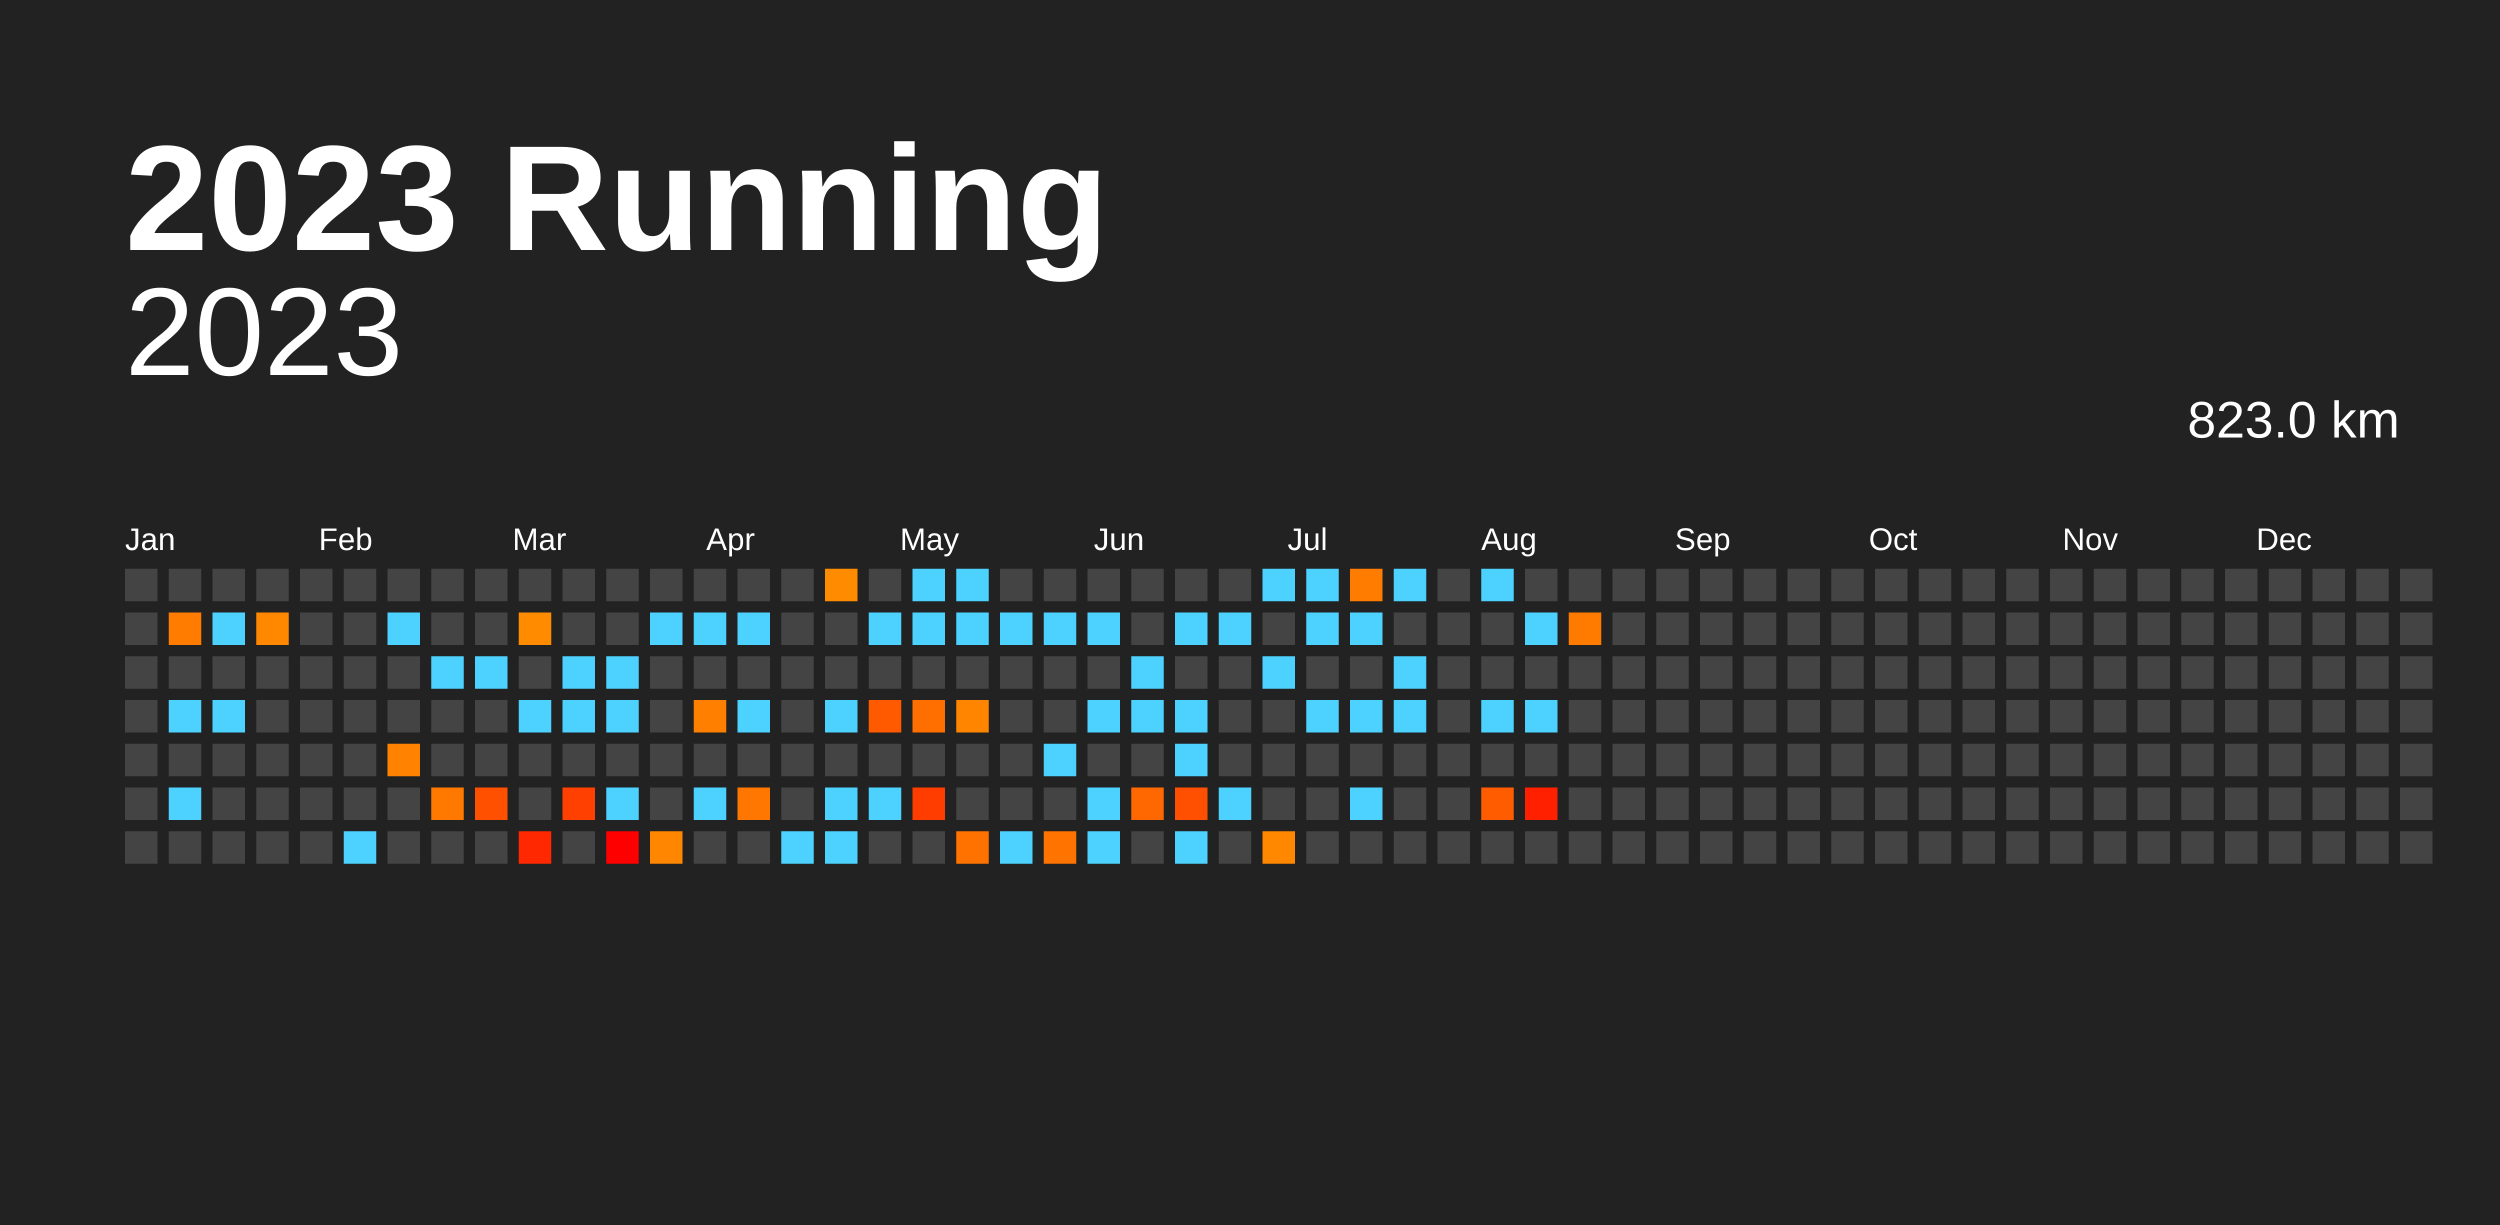
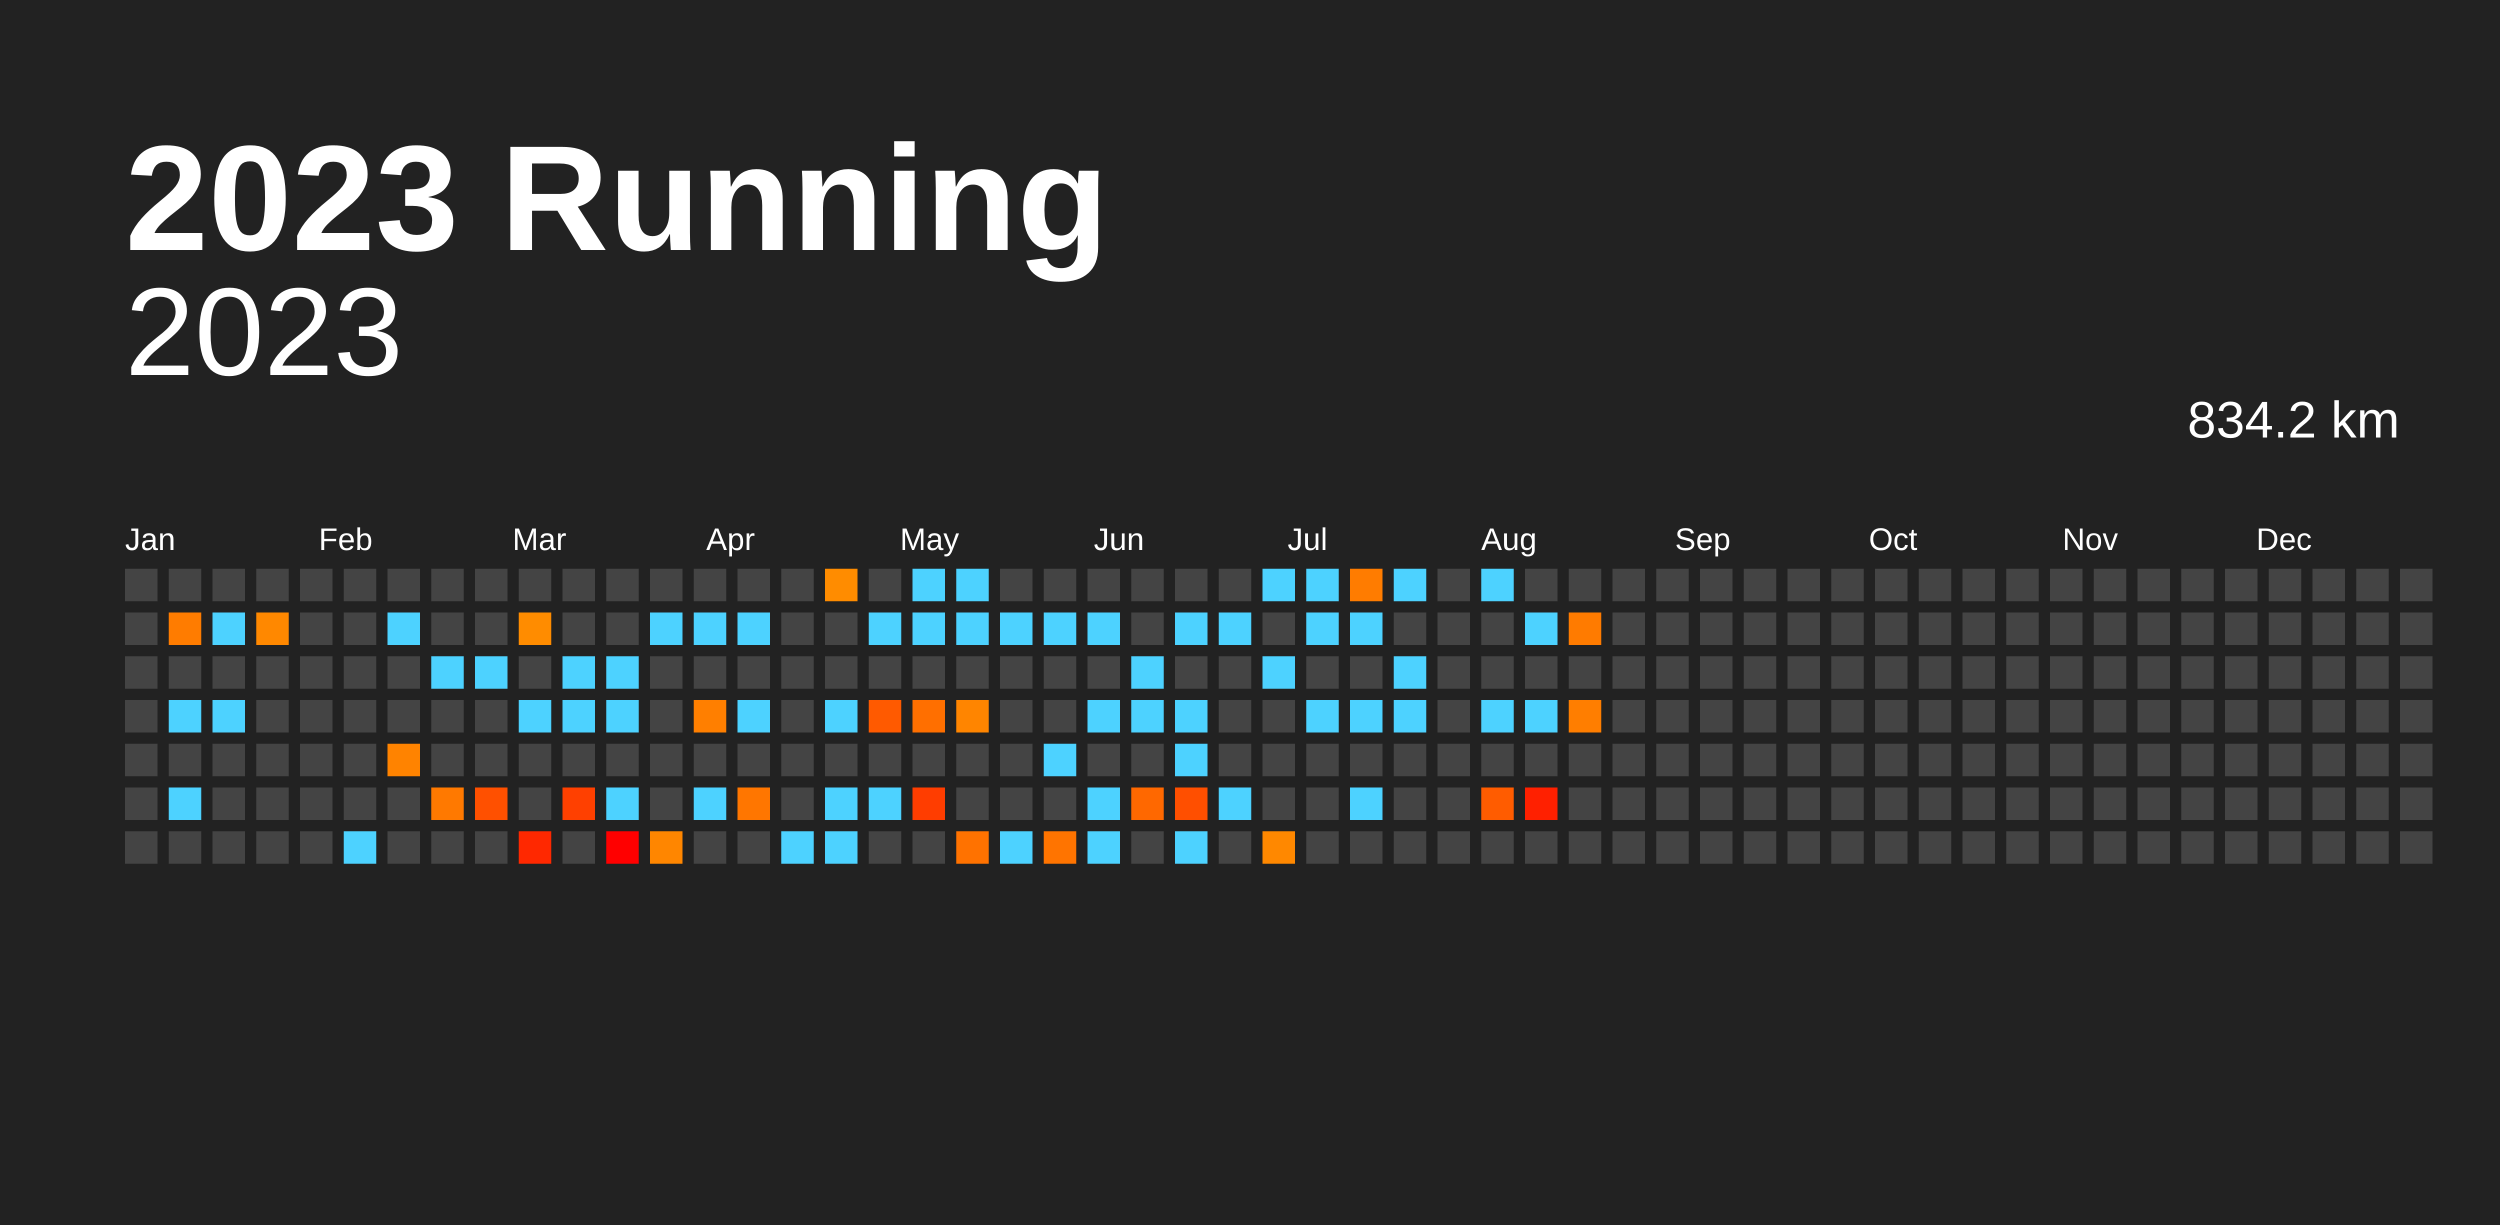
<svg xmlns="http://www.w3.org/2000/svg" baseProfile="full" height="98mm" version="1.1" viewBox="0,0,200,98" width="200mm">
  <defs />
  <rect fill="#222222" height="98" width="200" x="0" y="0" />
  <text fill="#FFFFFF" style="font-size:12px; font-family:Arial; font-weight:bold;" x="10" y="20">2023 Running</text>
  <text alignment-baseline="hanging" fill="#FFFFFF" style="font-size:10.0px; font-family:Arial;" x="10" y="30">2023</text>
-   <text alignment-baseline="hanging" fill="#FFFFFF" style="font-size:4.125px; font-family:Arial;" x="175" y="35">823.0 km</text>
+   <text alignment-baseline="hanging" fill="#FFFFFF" style="font-size:4.125px; font-family:Arial;" x="175" y="35">834.2 km</text>
  <text fill="#FFFFFF" style="font-size:2.5px; font-family:Arial" x="10.0" y="44">Jan</text>
  <text fill="#FFFFFF" style="font-size:2.5px; font-family:Arial" x="25.5" y="44">Feb</text>
  <text fill="#FFFFFF" style="font-size:2.5px; font-family:Arial" x="41.0" y="44">Mar</text>
  <text fill="#FFFFFF" style="font-size:2.5px; font-family:Arial" x="56.5" y="44">Apr</text>
  <text fill="#FFFFFF" style="font-size:2.5px; font-family:Arial" x="72.0" y="44">May</text>
  <text fill="#FFFFFF" style="font-size:2.5px; font-family:Arial" x="87.5" y="44">Jun</text>
  <text fill="#FFFFFF" style="font-size:2.5px; font-family:Arial" x="103.0" y="44">Jul</text>
  <text fill="#FFFFFF" style="font-size:2.5px; font-family:Arial" x="118.5" y="44">Aug</text>
  <text fill="#FFFFFF" style="font-size:2.5px; font-family:Arial" x="134.0" y="44">Sep</text>
  <text fill="#FFFFFF" style="font-size:2.5px; font-family:Arial" x="149.5" y="44">Oct</text>
  <text fill="#FFFFFF" style="font-size:2.5px; font-family:Arial" x="165.0" y="44">Nov</text>
  <text fill="#FFFFFF" style="font-size:2.5px; font-family:Arial" x="180.5" y="44">Dec</text>
  <rect fill="#444444" height="2.6" width="2.6" x="10.0" y="45.5" />
  <rect fill="#444444" height="2.6" width="2.6" x="10.0" y="49.0" />
  <rect fill="#444444" height="2.6" width="2.6" x="10.0" y="52.5" />
  <rect fill="#444444" height="2.6" width="2.6" x="10.0" y="56.0" />
  <rect fill="#444444" height="2.6" width="2.6" x="10.0" y="59.5" />
  <rect fill="#444444" height="2.6" width="2.6" x="10.0" y="63.0" />
  <rect fill="#444444" height="2.6" width="2.6" x="10.0" y="66.5" />
  <rect fill="#444444" height="2.6" width="2.6" x="13.5" y="45.5" />
  <rect fill="#ff7c00" height="2.6" width="2.6" x="13.5" y="49.0" />
  <rect fill="#444444" height="2.6" width="2.6" x="13.5" y="52.5" />
  <rect fill="#4dd2ff" height="2.6" width="2.6" x="13.5" y="56.0" />
  <rect fill="#444444" height="2.6" width="2.6" x="13.5" y="59.5" />
  <rect fill="#4dd2ff" height="2.6" width="2.6" x="13.5" y="63.0" />
  <rect fill="#444444" height="2.6" width="2.6" x="13.5" y="66.5" />
  <rect fill="#444444" height="2.6" width="2.6" x="17.0" y="45.5" />
  <rect fill="#4dd2ff" height="2.6" width="2.6" x="17.0" y="49.0" />
  <rect fill="#444444" height="2.6" width="2.6" x="17.0" y="52.5" />
  <rect fill="#4dd2ff" height="2.6" width="2.6" x="17.0" y="56.0" />
  <rect fill="#444444" height="2.6" width="2.6" x="17.0" y="59.5" />
  <rect fill="#444444" height="2.6" width="2.6" x="17.0" y="63.0" />
  <rect fill="#444444" height="2.6" width="2.6" x="17.0" y="66.5" />
  <rect fill="#444444" height="2.6" width="2.6" x="20.5" y="45.5" />
  <rect fill="#ff8800" height="2.6" width="2.6" x="20.5" y="49.0" />
  <rect fill="#444444" height="2.6" width="2.6" x="20.5" y="52.5" />
  <rect fill="#444444" height="2.6" width="2.6" x="20.5" y="56.0" />
  <rect fill="#444444" height="2.6" width="2.6" x="20.5" y="59.5" />
  <rect fill="#444444" height="2.6" width="2.6" x="20.5" y="63.0" />
  <rect fill="#444444" height="2.6" width="2.6" x="20.5" y="66.5" />
  <rect fill="#444444" height="2.6" width="2.6" x="24.0" y="45.5" />
  <rect fill="#444444" height="2.6" width="2.6" x="24.0" y="49.0" />
  <rect fill="#444444" height="2.6" width="2.6" x="24.0" y="52.5" />
  <rect fill="#444444" height="2.6" width="2.6" x="24.0" y="56.0" />
  <rect fill="#444444" height="2.6" width="2.6" x="24.0" y="59.5" />
  <rect fill="#444444" height="2.6" width="2.6" x="24.0" y="63.0" />
  <rect fill="#444444" height="2.6" width="2.6" x="24.0" y="66.5" />
  <rect fill="#444444" height="2.6" width="2.6" x="27.5" y="45.5" />
  <rect fill="#444444" height="2.6" width="2.6" x="27.5" y="49.0" />
  <rect fill="#444444" height="2.6" width="2.6" x="27.5" y="52.5" />
  <rect fill="#444444" height="2.6" width="2.6" x="27.5" y="56.0" />
  <rect fill="#444444" height="2.6" width="2.6" x="27.5" y="59.5" />
  <rect fill="#444444" height="2.6" width="2.6" x="27.5" y="63.0" />
  <rect fill="#4dd2ff" height="2.6" width="2.6" x="27.5" y="66.5" />
  <rect fill="#444444" height="2.6" width="2.6" x="31.0" y="45.5" />
  <rect fill="#4dd2ff" height="2.6" width="2.6" x="31.0" y="49.0" />
  <rect fill="#444444" height="2.6" width="2.6" x="31.0" y="52.5" />
  <rect fill="#444444" height="2.6" width="2.6" x="31.0" y="56.0" />
  <rect fill="#ff8300" height="2.6" width="2.6" x="31.0" y="59.5" />
  <rect fill="#444444" height="2.6" width="2.6" x="31.0" y="63.0" />
  <rect fill="#444444" height="2.6" width="2.6" x="31.0" y="66.5" />
  <rect fill="#444444" height="2.6" width="2.6" x="34.5" y="45.5" />
  <rect fill="#444444" height="2.6" width="2.6" x="34.5" y="49.0" />
  <rect fill="#4dd2ff" height="2.6" width="2.6" x="34.5" y="52.5" />
  <rect fill="#444444" height="2.6" width="2.6" x="34.5" y="56.0" />
  <rect fill="#444444" height="2.6" width="2.6" x="34.5" y="59.5" />
  <rect fill="#ff7900" height="2.6" width="2.6" x="34.5" y="63.0" />
  <rect fill="#444444" height="2.6" width="2.6" x="34.5" y="66.5" />
  <rect fill="#444444" height="2.6" width="2.6" x="38.0" y="45.5" />
  <rect fill="#444444" height="2.6" width="2.6" x="38.0" y="49.0" />
  <rect fill="#4dd2ff" height="2.6" width="2.6" x="38.0" y="52.5" />
  <rect fill="#444444" height="2.6" width="2.6" x="38.0" y="56.0" />
  <rect fill="#444444" height="2.6" width="2.6" x="38.0" y="59.5" />
  <rect fill="#ff5000" height="2.6" width="2.6" x="38.0" y="63.0" />
  <rect fill="#444444" height="2.6" width="2.6" x="38.0" y="66.5" />
  <rect fill="#444444" height="2.6" width="2.6" x="41.5" y="45.5" />
  <rect fill="#ff8c00" height="2.6" width="2.6" x="41.5" y="49.0" />
  <rect fill="#444444" height="2.6" width="2.6" x="41.5" y="52.5" />
  <rect fill="#4dd2ff" height="2.6" width="2.6" x="41.5" y="56.0" />
  <rect fill="#444444" height="2.6" width="2.6" x="41.5" y="59.5" />
  <rect fill="#444444" height="2.6" width="2.6" x="41.5" y="63.0" />
  <rect fill="#ff2800" height="2.6" width="2.6" x="41.5" y="66.5" />
  <rect fill="#444444" height="2.6" width="2.6" x="45.0" y="45.5" />
  <rect fill="#444444" height="2.6" width="2.6" x="45.0" y="49.0" />
  <rect fill="#4dd2ff" height="2.6" width="2.6" x="45.0" y="52.5" />
  <rect fill="#4dd2ff" height="2.6" width="2.6" x="45.0" y="56.0" />
  <rect fill="#444444" height="2.6" width="2.6" x="45.0" y="59.5" />
  <rect fill="#ff4000" height="2.6" width="2.6" x="45.0" y="63.0" />
  <rect fill="#444444" height="2.6" width="2.6" x="45.0" y="66.5" />
  <rect fill="#444444" height="2.6" width="2.6" x="48.5" y="45.5" />
  <rect fill="#444444" height="2.6" width="2.6" x="48.5" y="49.0" />
  <rect fill="#4dd2ff" height="2.6" width="2.6" x="48.5" y="52.5" />
  <rect fill="#4dd2ff" height="2.6" width="2.6" x="48.5" y="56.0" />
  <rect fill="#444444" height="2.6" width="2.6" x="48.5" y="59.5" />
  <rect fill="#4dd2ff" height="2.6" width="2.6" x="48.5" y="63.0" />
  <rect fill="red" height="2.6" width="2.6" x="48.5" y="66.5" />
  <rect fill="#444444" height="2.6" width="2.6" x="52.0" y="45.5" />
  <rect fill="#4dd2ff" height="2.6" width="2.6" x="52.0" y="49.0" />
  <rect fill="#444444" height="2.6" width="2.6" x="52.0" y="52.5" />
  <rect fill="#444444" height="2.6" width="2.6" x="52.0" y="56.0" />
  <rect fill="#444444" height="2.6" width="2.6" x="52.0" y="59.5" />
  <rect fill="#444444" height="2.6" width="2.6" x="52.0" y="63.0" />
  <rect fill="#ff8600" height="2.6" width="2.6" x="52.0" y="66.5" />
  <rect fill="#444444" height="2.6" width="2.6" x="55.5" y="45.5" />
  <rect fill="#4dd2ff" height="2.6" width="2.6" x="55.5" y="49.0" />
  <rect fill="#444444" height="2.6" width="2.6" x="55.5" y="52.5" />
  <rect fill="#ff7f00" height="2.6" width="2.6" x="55.5" y="56.0" />
  <rect fill="#444444" height="2.6" width="2.6" x="55.5" y="59.5" />
  <rect fill="#4dd2ff" height="2.6" width="2.6" x="55.5" y="63.0" />
  <rect fill="#444444" height="2.6" width="2.6" x="55.5" y="66.5" />
  <rect fill="#444444" height="2.6" width="2.6" x="59.0" y="45.5" />
  <rect fill="#4dd2ff" height="2.6" width="2.6" x="59.0" y="49.0" />
  <rect fill="#444444" height="2.6" width="2.6" x="59.0" y="52.5" />
  <rect fill="#4dd2ff" height="2.6" width="2.6" x="59.0" y="56.0" />
  <rect fill="#444444" height="2.6" width="2.6" x="59.0" y="59.5" />
  <rect fill="#ff7600" height="2.6" width="2.6" x="59.0" y="63.0" />
  <rect fill="#444444" height="2.6" width="2.6" x="59.0" y="66.5" />
  <rect fill="#444444" height="2.6" width="2.6" x="62.5" y="45.5" />
  <rect fill="#444444" height="2.6" width="2.6" x="62.5" y="49.0" />
  <rect fill="#444444" height="2.6" width="2.6" x="62.5" y="52.5" />
  <rect fill="#444444" height="2.6" width="2.6" x="62.5" y="56.0" />
  <rect fill="#444444" height="2.6" width="2.6" x="62.5" y="59.5" />
  <rect fill="#444444" height="2.6" width="2.6" x="62.5" y="63.0" />
  <rect fill="#4dd2ff" height="2.6" width="2.6" x="62.5" y="66.5" />
  <rect fill="#ff8c00" height="2.6" width="2.6" x="66.0" y="45.5" />
  <rect fill="#444444" height="2.6" width="2.6" x="66.0" y="49.0" />
  <rect fill="#444444" height="2.6" width="2.6" x="66.0" y="52.5" />
  <rect fill="#4dd2ff" height="2.6" width="2.6" x="66.0" y="56.0" />
  <rect fill="#444444" height="2.6" width="2.6" x="66.0" y="59.5" />
  <rect fill="#4dd2ff" height="2.6" width="2.6" x="66.0" y="63.0" />
  <rect fill="#4dd2ff" height="2.6" width="2.6" x="66.0" y="66.5" />
  <rect fill="#444444" height="2.6" width="2.6" x="69.5" y="45.5" />
  <rect fill="#4dd2ff" height="2.6" width="2.6" x="69.5" y="49.0" />
  <rect fill="#444444" height="2.6" width="2.6" x="69.5" y="52.5" />
  <rect fill="#ff5a00" height="2.6" width="2.6" x="69.5" y="56.0" />
  <rect fill="#444444" height="2.6" width="2.6" x="69.5" y="59.5" />
  <rect fill="#4dd2ff" height="2.6" width="2.6" x="69.5" y="63.0" />
  <rect fill="#444444" height="2.6" width="2.6" x="69.5" y="66.5" />
  <rect fill="#4dd2ff" height="2.6" width="2.6" x="73.0" y="45.5" />
  <rect fill="#4dd2ff" height="2.6" width="2.6" x="73.0" y="49.0" />
  <rect fill="#444444" height="2.6" width="2.6" x="73.0" y="52.5" />
  <rect fill="#ff6f00" height="2.6" width="2.6" x="73.0" y="56.0" />
  <rect fill="#444444" height="2.6" width="2.6" x="73.0" y="59.5" />
  <rect fill="#ff3d00" height="2.6" width="2.6" x="73.0" y="63.0" />
  <rect fill="#444444" height="2.6" width="2.6" x="73.0" y="66.5" />
  <rect fill="#4dd2ff" height="2.6" width="2.6" x="76.5" y="45.5" />
  <rect fill="#4dd2ff" height="2.6" width="2.6" x="76.5" y="49.0" />
  <rect fill="#444444" height="2.6" width="2.6" x="76.5" y="52.5" />
  <rect fill="#ff8500" height="2.6" width="2.6" x="76.5" y="56.0" />
  <rect fill="#444444" height="2.6" width="2.6" x="76.5" y="59.5" />
  <rect fill="#444444" height="2.6" width="2.6" x="76.5" y="63.0" />
  <rect fill="#ff7200" height="2.6" width="2.6" x="76.5" y="66.5" />
  <rect fill="#444444" height="2.6" width="2.6" x="80.0" y="45.5" />
  <rect fill="#4dd2ff" height="2.6" width="2.6" x="80.0" y="49.0" />
  <rect fill="#444444" height="2.6" width="2.6" x="80.0" y="52.5" />
  <rect fill="#444444" height="2.6" width="2.6" x="80.0" y="56.0" />
  <rect fill="#444444" height="2.6" width="2.6" x="80.0" y="59.5" />
  <rect fill="#444444" height="2.6" width="2.6" x="80.0" y="63.0" />
  <rect fill="#4dd2ff" height="2.6" width="2.6" x="80.0" y="66.5" />
  <rect fill="#444444" height="2.6" width="2.6" x="83.5" y="45.5" />
  <rect fill="#4dd2ff" height="2.6" width="2.6" x="83.5" y="49.0" />
  <rect fill="#444444" height="2.6" width="2.6" x="83.5" y="52.5" />
  <rect fill="#444444" height="2.6" width="2.6" x="83.5" y="56.0" />
  <rect fill="#4dd2ff" height="2.6" width="2.6" x="83.5" y="59.5" />
  <rect fill="#444444" height="2.6" width="2.6" x="83.5" y="63.0" />
  <rect fill="#ff7400" height="2.6" width="2.6" x="83.5" y="66.5" />
  <rect fill="#444444" height="2.6" width="2.6" x="87.0" y="45.5" />
  <rect fill="#4dd2ff" height="2.6" width="2.6" x="87.0" y="49.0" />
  <rect fill="#444444" height="2.6" width="2.6" x="87.0" y="52.5" />
  <rect fill="#4dd2ff" height="2.6" width="2.6" x="87.0" y="56.0" />
  <rect fill="#444444" height="2.6" width="2.6" x="87.0" y="59.5" />
  <rect fill="#4dd2ff" height="2.6" width="2.6" x="87.0" y="63.0" />
  <rect fill="#4dd2ff" height="2.6" width="2.6" x="87.0" y="66.5" />
  <rect fill="#444444" height="2.6" width="2.6" x="90.5" y="45.5" />
  <rect fill="#444444" height="2.6" width="2.6" x="90.5" y="49.0" />
  <rect fill="#4dd2ff" height="2.6" width="2.6" x="90.5" y="52.5" />
  <rect fill="#4dd2ff" height="2.6" width="2.6" x="90.5" y="56.0" />
  <rect fill="#444444" height="2.6" width="2.6" x="90.5" y="59.5" />
  <rect fill="#ff6800" height="2.6" width="2.6" x="90.5" y="63.0" />
  <rect fill="#444444" height="2.6" width="2.6" x="90.5" y="66.5" />
  <rect fill="#444444" height="2.6" width="2.6" x="94.0" y="45.5" />
  <rect fill="#4dd2ff" height="2.6" width="2.6" x="94.0" y="49.0" />
  <rect fill="#444444" height="2.6" width="2.6" x="94.0" y="52.5" />
  <rect fill="#4dd2ff" height="2.6" width="2.6" x="94.0" y="56.0" />
  <rect fill="#4dd2ff" height="2.6" width="2.6" x="94.0" y="59.5" />
  <rect fill="#ff4f00" height="2.6" width="2.6" x="94.0" y="63.0" />
  <rect fill="#4dd2ff" height="2.6" width="2.6" x="94.0" y="66.5" />
  <rect fill="#444444" height="2.6" width="2.6" x="97.5" y="45.5" />
  <rect fill="#4dd2ff" height="2.6" width="2.6" x="97.5" y="49.0" />
  <rect fill="#444444" height="2.6" width="2.6" x="97.5" y="52.5" />
  <rect fill="#444444" height="2.6" width="2.6" x="97.5" y="56.0" />
  <rect fill="#444444" height="2.6" width="2.6" x="97.5" y="59.5" />
  <rect fill="#4dd2ff" height="2.6" width="2.6" x="97.5" y="63.0" />
  <rect fill="#444444" height="2.6" width="2.6" x="97.5" y="66.5" />
  <rect fill="#4dd2ff" height="2.6" width="2.6" x="101.0" y="45.5" />
  <rect fill="#444444" height="2.6" width="2.6" x="101.0" y="49.0" />
  <rect fill="#4dd2ff" height="2.6" width="2.6" x="101.0" y="52.5" />
  <rect fill="#444444" height="2.6" width="2.6" x="101.0" y="56.0" />
  <rect fill="#444444" height="2.6" width="2.6" x="101.0" y="59.5" />
  <rect fill="#444444" height="2.6" width="2.6" x="101.0" y="63.0" />
  <rect fill="#ff8800" height="2.6" width="2.6" x="101.0" y="66.5" />
  <rect fill="#4dd2ff" height="2.6" width="2.6" x="104.5" y="45.5" />
  <rect fill="#4dd2ff" height="2.6" width="2.6" x="104.5" y="49.0" />
  <rect fill="#444444" height="2.6" width="2.6" x="104.5" y="52.5" />
  <rect fill="#4dd2ff" height="2.6" width="2.6" x="104.5" y="56.0" />
  <rect fill="#444444" height="2.6" width="2.6" x="104.5" y="59.5" />
  <rect fill="#444444" height="2.6" width="2.6" x="104.5" y="63.0" />
  <rect fill="#444444" height="2.6" width="2.6" x="104.5" y="66.5" />
  <rect fill="#ff7c00" height="2.6" width="2.6" x="108.0" y="45.5" />
  <rect fill="#4dd2ff" height="2.6" width="2.6" x="108.0" y="49.0" />
  <rect fill="#444444" height="2.6" width="2.6" x="108.0" y="52.5" />
  <rect fill="#4dd2ff" height="2.6" width="2.6" x="108.0" y="56.0" />
  <rect fill="#444444" height="2.6" width="2.6" x="108.0" y="59.5" />
  <rect fill="#4dd2ff" height="2.6" width="2.6" x="108.0" y="63.0" />
  <rect fill="#444444" height="2.6" width="2.6" x="108.0" y="66.5" />
  <rect fill="#4dd2ff" height="2.6" width="2.6" x="111.5" y="45.5" />
  <rect fill="#444444" height="2.6" width="2.6" x="111.5" y="49.0" />
  <rect fill="#4dd2ff" height="2.6" width="2.6" x="111.5" y="52.5" />
  <rect fill="#4dd2ff" height="2.6" width="2.6" x="111.5" y="56.0" />
  <rect fill="#444444" height="2.6" width="2.6" x="111.5" y="59.5" />
  <rect fill="#444444" height="2.6" width="2.6" x="111.5" y="63.0" />
  <rect fill="#444444" height="2.6" width="2.6" x="111.5" y="66.5" />
  <rect fill="#444444" height="2.6" width="2.6" x="115.0" y="45.5" />
  <rect fill="#444444" height="2.6" width="2.6" x="115.0" y="49.0" />
  <rect fill="#444444" height="2.6" width="2.6" x="115.0" y="52.5" />
  <rect fill="#444444" height="2.6" width="2.6" x="115.0" y="56.0" />
  <rect fill="#444444" height="2.6" width="2.6" x="115.0" y="59.5" />
  <rect fill="#444444" height="2.6" width="2.6" x="115.0" y="63.0" />
  <rect fill="#444444" height="2.6" width="2.6" x="115.0" y="66.5" />
  <rect fill="#4dd2ff" height="2.6" width="2.6" x="118.5" y="45.5" />
  <rect fill="#444444" height="2.6" width="2.6" x="118.5" y="49.0" />
  <rect fill="#444444" height="2.6" width="2.6" x="118.5" y="52.5" />
  <rect fill="#4dd2ff" height="2.6" width="2.6" x="118.5" y="56.0" />
  <rect fill="#444444" height="2.6" width="2.6" x="118.5" y="59.5" />
  <rect fill="#ff5c00" height="2.6" width="2.6" x="118.5" y="63.0" />
  <rect fill="#444444" height="2.6" width="2.6" x="118.5" y="66.5" />
  <rect fill="#444444" height="2.6" width="2.6" x="122.0" y="45.5" />
  <rect fill="#4dd2ff" height="2.6" width="2.6" x="122.0" y="49.0" />
  <rect fill="#444444" height="2.6" width="2.6" x="122.0" y="52.5" />
  <rect fill="#4dd2ff" height="2.6" width="2.6" x="122.0" y="56.0" />
  <rect fill="#444444" height="2.6" width="2.6" x="122.0" y="59.5" />
  <rect fill="#ff2000" height="2.6" width="2.6" x="122.0" y="63.0" />
  <rect fill="#444444" height="2.6" width="2.6" x="122.0" y="66.5" />
  <rect fill="#444444" height="2.6" width="2.6" x="125.5" y="45.5" />
  <rect fill="#ff7b00" height="2.6" width="2.6" x="125.5" y="49.0" />
  <rect fill="#444444" height="2.6" width="2.6" x="125.5" y="52.5" />
-   <rect fill="#444444" height="2.6" width="2.6" x="125.5" y="56.0" />
+   <rect fill="#ff7e00" height="2.6" width="2.6" x="125.5" y="56.0" />
  <rect fill="#444444" height="2.6" width="2.6" x="125.5" y="59.5" />
  <rect fill="#444444" height="2.6" width="2.6" x="125.5" y="63.0" />
  <rect fill="#444444" height="2.6" width="2.6" x="125.5" y="66.5" />
  <rect fill="#444444" height="2.6" width="2.6" x="129.0" y="45.5" />
  <rect fill="#444444" height="2.6" width="2.6" x="129.0" y="49.0" />
  <rect fill="#444444" height="2.6" width="2.6" x="129.0" y="52.5" />
  <rect fill="#444444" height="2.6" width="2.6" x="129.0" y="56.0" />
  <rect fill="#444444" height="2.6" width="2.6" x="129.0" y="59.5" />
  <rect fill="#444444" height="2.6" width="2.6" x="129.0" y="63.0" />
  <rect fill="#444444" height="2.6" width="2.6" x="129.0" y="66.5" />
  <rect fill="#444444" height="2.6" width="2.6" x="132.5" y="45.5" />
  <rect fill="#444444" height="2.6" width="2.6" x="132.5" y="49.0" />
  <rect fill="#444444" height="2.6" width="2.6" x="132.5" y="52.5" />
  <rect fill="#444444" height="2.6" width="2.6" x="132.5" y="56.0" />
  <rect fill="#444444" height="2.6" width="2.6" x="132.5" y="59.5" />
  <rect fill="#444444" height="2.6" width="2.6" x="132.5" y="63.0" />
  <rect fill="#444444" height="2.6" width="2.6" x="132.5" y="66.5" />
  <rect fill="#444444" height="2.6" width="2.6" x="136.0" y="45.5" />
  <rect fill="#444444" height="2.6" width="2.6" x="136.0" y="49.0" />
  <rect fill="#444444" height="2.6" width="2.6" x="136.0" y="52.5" />
  <rect fill="#444444" height="2.6" width="2.6" x="136.0" y="56.0" />
  <rect fill="#444444" height="2.6" width="2.6" x="136.0" y="59.5" />
  <rect fill="#444444" height="2.6" width="2.6" x="136.0" y="63.0" />
  <rect fill="#444444" height="2.6" width="2.6" x="136.0" y="66.5" />
  <rect fill="#444444" height="2.6" width="2.6" x="139.5" y="45.5" />
  <rect fill="#444444" height="2.6" width="2.6" x="139.5" y="49.0" />
  <rect fill="#444444" height="2.6" width="2.6" x="139.5" y="52.5" />
  <rect fill="#444444" height="2.6" width="2.6" x="139.5" y="56.0" />
  <rect fill="#444444" height="2.6" width="2.6" x="139.5" y="59.5" />
  <rect fill="#444444" height="2.6" width="2.6" x="139.5" y="63.0" />
  <rect fill="#444444" height="2.6" width="2.6" x="139.5" y="66.5" />
  <rect fill="#444444" height="2.6" width="2.6" x="143.0" y="45.5" />
  <rect fill="#444444" height="2.6" width="2.6" x="143.0" y="49.0" />
  <rect fill="#444444" height="2.6" width="2.6" x="143.0" y="52.5" />
  <rect fill="#444444" height="2.6" width="2.6" x="143.0" y="56.0" />
  <rect fill="#444444" height="2.6" width="2.6" x="143.0" y="59.5" />
  <rect fill="#444444" height="2.6" width="2.6" x="143.0" y="63.0" />
  <rect fill="#444444" height="2.6" width="2.6" x="143.0" y="66.5" />
  <rect fill="#444444" height="2.6" width="2.6" x="146.5" y="45.5" />
  <rect fill="#444444" height="2.6" width="2.6" x="146.5" y="49.0" />
  <rect fill="#444444" height="2.6" width="2.6" x="146.5" y="52.5" />
  <rect fill="#444444" height="2.6" width="2.6" x="146.5" y="56.0" />
  <rect fill="#444444" height="2.6" width="2.6" x="146.5" y="59.5" />
  <rect fill="#444444" height="2.6" width="2.6" x="146.5" y="63.0" />
  <rect fill="#444444" height="2.6" width="2.6" x="146.5" y="66.5" />
  <rect fill="#444444" height="2.6" width="2.6" x="150.0" y="45.5" />
  <rect fill="#444444" height="2.6" width="2.6" x="150.0" y="49.0" />
  <rect fill="#444444" height="2.6" width="2.6" x="150.0" y="52.5" />
  <rect fill="#444444" height="2.6" width="2.6" x="150.0" y="56.0" />
  <rect fill="#444444" height="2.6" width="2.6" x="150.0" y="59.5" />
  <rect fill="#444444" height="2.6" width="2.6" x="150.0" y="63.0" />
  <rect fill="#444444" height="2.6" width="2.6" x="150.0" y="66.5" />
  <rect fill="#444444" height="2.6" width="2.6" x="153.5" y="45.5" />
  <rect fill="#444444" height="2.6" width="2.6" x="153.5" y="49.0" />
  <rect fill="#444444" height="2.6" width="2.6" x="153.5" y="52.5" />
  <rect fill="#444444" height="2.6" width="2.6" x="153.5" y="56.0" />
  <rect fill="#444444" height="2.6" width="2.6" x="153.5" y="59.5" />
  <rect fill="#444444" height="2.6" width="2.6" x="153.5" y="63.0" />
  <rect fill="#444444" height="2.6" width="2.6" x="153.5" y="66.5" />
  <rect fill="#444444" height="2.6" width="2.6" x="157.0" y="45.5" />
  <rect fill="#444444" height="2.6" width="2.6" x="157.0" y="49.0" />
  <rect fill="#444444" height="2.6" width="2.6" x="157.0" y="52.5" />
  <rect fill="#444444" height="2.6" width="2.6" x="157.0" y="56.0" />
  <rect fill="#444444" height="2.6" width="2.6" x="157.0" y="59.5" />
  <rect fill="#444444" height="2.6" width="2.6" x="157.0" y="63.0" />
  <rect fill="#444444" height="2.6" width="2.6" x="157.0" y="66.5" />
  <rect fill="#444444" height="2.6" width="2.6" x="160.5" y="45.5" />
  <rect fill="#444444" height="2.6" width="2.6" x="160.5" y="49.0" />
  <rect fill="#444444" height="2.6" width="2.6" x="160.5" y="52.5" />
  <rect fill="#444444" height="2.6" width="2.6" x="160.5" y="56.0" />
  <rect fill="#444444" height="2.6" width="2.6" x="160.5" y="59.5" />
  <rect fill="#444444" height="2.6" width="2.6" x="160.5" y="63.0" />
  <rect fill="#444444" height="2.6" width="2.6" x="160.5" y="66.5" />
  <rect fill="#444444" height="2.6" width="2.6" x="164.0" y="45.5" />
  <rect fill="#444444" height="2.6" width="2.6" x="164.0" y="49.0" />
  <rect fill="#444444" height="2.6" width="2.6" x="164.0" y="52.5" />
  <rect fill="#444444" height="2.6" width="2.6" x="164.0" y="56.0" />
  <rect fill="#444444" height="2.6" width="2.6" x="164.0" y="59.5" />
  <rect fill="#444444" height="2.6" width="2.6" x="164.0" y="63.0" />
  <rect fill="#444444" height="2.6" width="2.6" x="164.0" y="66.5" />
  <rect fill="#444444" height="2.6" width="2.6" x="167.5" y="45.5" />
  <rect fill="#444444" height="2.6" width="2.6" x="167.5" y="49.0" />
  <rect fill="#444444" height="2.6" width="2.6" x="167.5" y="52.5" />
  <rect fill="#444444" height="2.6" width="2.6" x="167.5" y="56.0" />
  <rect fill="#444444" height="2.6" width="2.6" x="167.5" y="59.5" />
  <rect fill="#444444" height="2.6" width="2.6" x="167.5" y="63.0" />
  <rect fill="#444444" height="2.6" width="2.6" x="167.5" y="66.5" />
  <rect fill="#444444" height="2.6" width="2.6" x="171.0" y="45.5" />
  <rect fill="#444444" height="2.6" width="2.6" x="171.0" y="49.0" />
  <rect fill="#444444" height="2.6" width="2.6" x="171.0" y="52.5" />
  <rect fill="#444444" height="2.6" width="2.6" x="171.0" y="56.0" />
  <rect fill="#444444" height="2.6" width="2.6" x="171.0" y="59.5" />
  <rect fill="#444444" height="2.6" width="2.6" x="171.0" y="63.0" />
  <rect fill="#444444" height="2.6" width="2.6" x="171.0" y="66.5" />
  <rect fill="#444444" height="2.6" width="2.6" x="174.5" y="45.5" />
  <rect fill="#444444" height="2.6" width="2.6" x="174.5" y="49.0" />
  <rect fill="#444444" height="2.6" width="2.6" x="174.5" y="52.5" />
  <rect fill="#444444" height="2.6" width="2.6" x="174.5" y="56.0" />
  <rect fill="#444444" height="2.6" width="2.6" x="174.5" y="59.5" />
  <rect fill="#444444" height="2.6" width="2.6" x="174.5" y="63.0" />
  <rect fill="#444444" height="2.6" width="2.6" x="174.5" y="66.5" />
  <rect fill="#444444" height="2.6" width="2.6" x="178.0" y="45.5" />
  <rect fill="#444444" height="2.6" width="2.6" x="178.0" y="49.0" />
  <rect fill="#444444" height="2.6" width="2.6" x="178.0" y="52.5" />
  <rect fill="#444444" height="2.6" width="2.6" x="178.0" y="56.0" />
  <rect fill="#444444" height="2.6" width="2.6" x="178.0" y="59.5" />
  <rect fill="#444444" height="2.6" width="2.6" x="178.0" y="63.0" />
  <rect fill="#444444" height="2.6" width="2.6" x="178.0" y="66.5" />
  <rect fill="#444444" height="2.6" width="2.6" x="181.5" y="45.5" />
  <rect fill="#444444" height="2.6" width="2.6" x="181.5" y="49.0" />
  <rect fill="#444444" height="2.6" width="2.6" x="181.5" y="52.5" />
  <rect fill="#444444" height="2.6" width="2.6" x="181.5" y="56.0" />
  <rect fill="#444444" height="2.6" width="2.6" x="181.5" y="59.5" />
  <rect fill="#444444" height="2.6" width="2.6" x="181.5" y="63.0" />
  <rect fill="#444444" height="2.6" width="2.6" x="181.5" y="66.5" />
  <rect fill="#444444" height="2.6" width="2.6" x="185.0" y="45.5" />
  <rect fill="#444444" height="2.6" width="2.6" x="185.0" y="49.0" />
  <rect fill="#444444" height="2.6" width="2.6" x="185.0" y="52.5" />
  <rect fill="#444444" height="2.6" width="2.6" x="185.0" y="56.0" />
  <rect fill="#444444" height="2.6" width="2.6" x="185.0" y="59.5" />
  <rect fill="#444444" height="2.6" width="2.6" x="185.0" y="63.0" />
  <rect fill="#444444" height="2.6" width="2.6" x="185.0" y="66.5" />
  <rect fill="#444444" height="2.6" width="2.6" x="188.5" y="45.5" />
  <rect fill="#444444" height="2.6" width="2.6" x="188.5" y="49.0" />
  <rect fill="#444444" height="2.6" width="2.6" x="188.5" y="52.5" />
  <rect fill="#444444" height="2.6" width="2.6" x="188.5" y="56.0" />
  <rect fill="#444444" height="2.6" width="2.6" x="188.5" y="59.5" />
  <rect fill="#444444" height="2.6" width="2.6" x="188.5" y="63.0" />
  <rect fill="#444444" height="2.6" width="2.6" x="188.5" y="66.5" />
  <rect fill="#444444" height="2.6" width="2.6" x="192.0" y="45.5" />
  <rect fill="#444444" height="2.6" width="2.6" x="192.0" y="49.0" />
  <rect fill="#444444" height="2.6" width="2.6" x="192.0" y="52.5" />
  <rect fill="#444444" height="2.6" width="2.6" x="192.0" y="56.0" />
  <rect fill="#444444" height="2.6" width="2.6" x="192.0" y="59.5" />
  <rect fill="#444444" height="2.6" width="2.6" x="192.0" y="63.0" />
  <rect fill="#444444" height="2.6" width="2.6" x="192.0" y="66.5" />
</svg>
